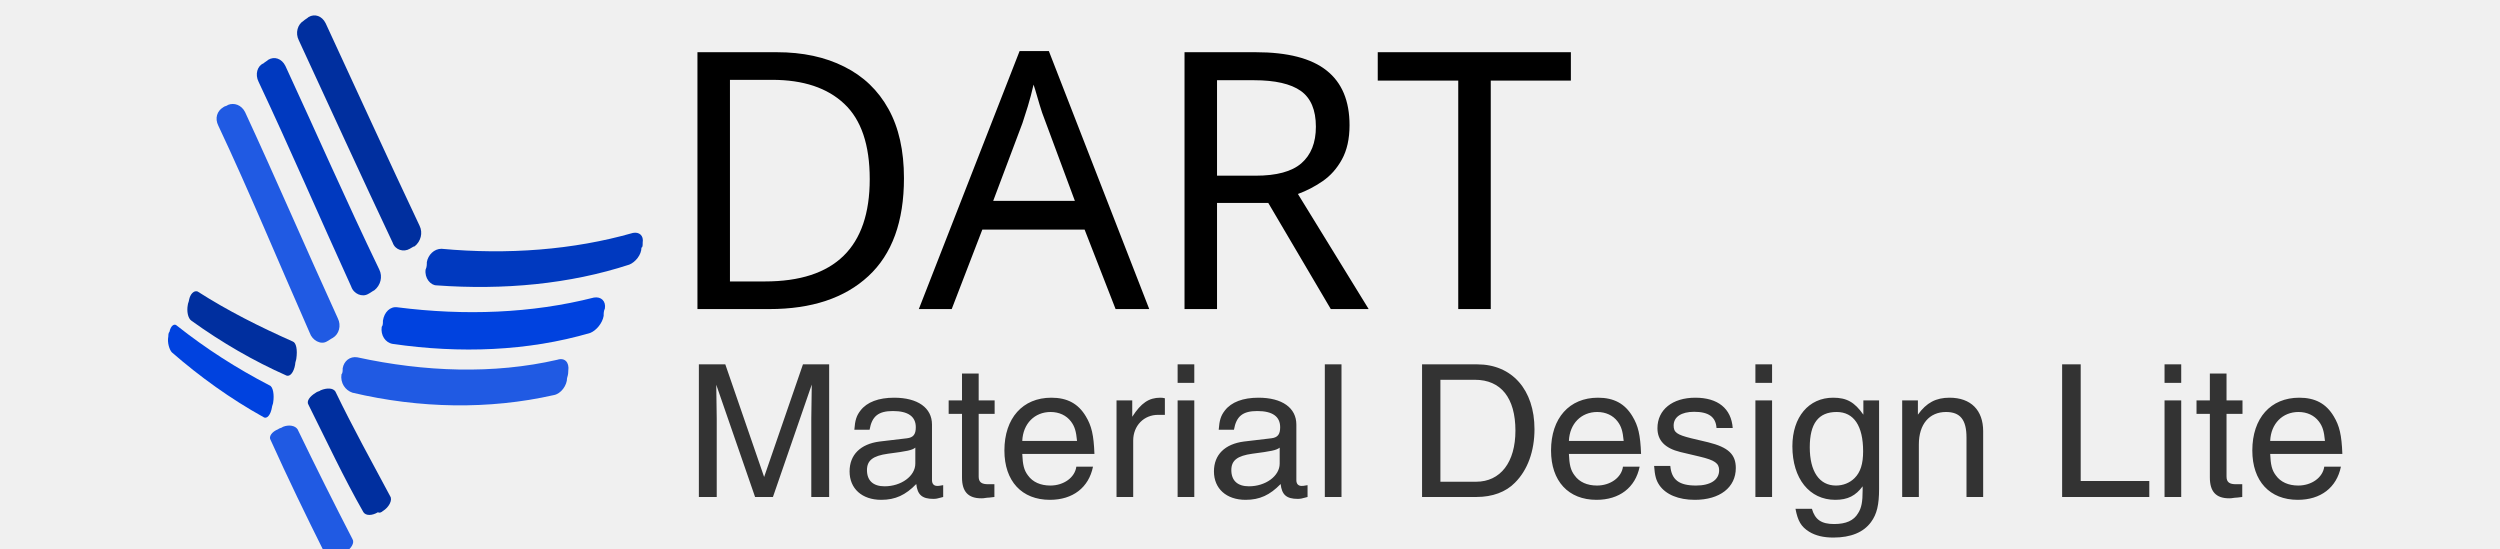
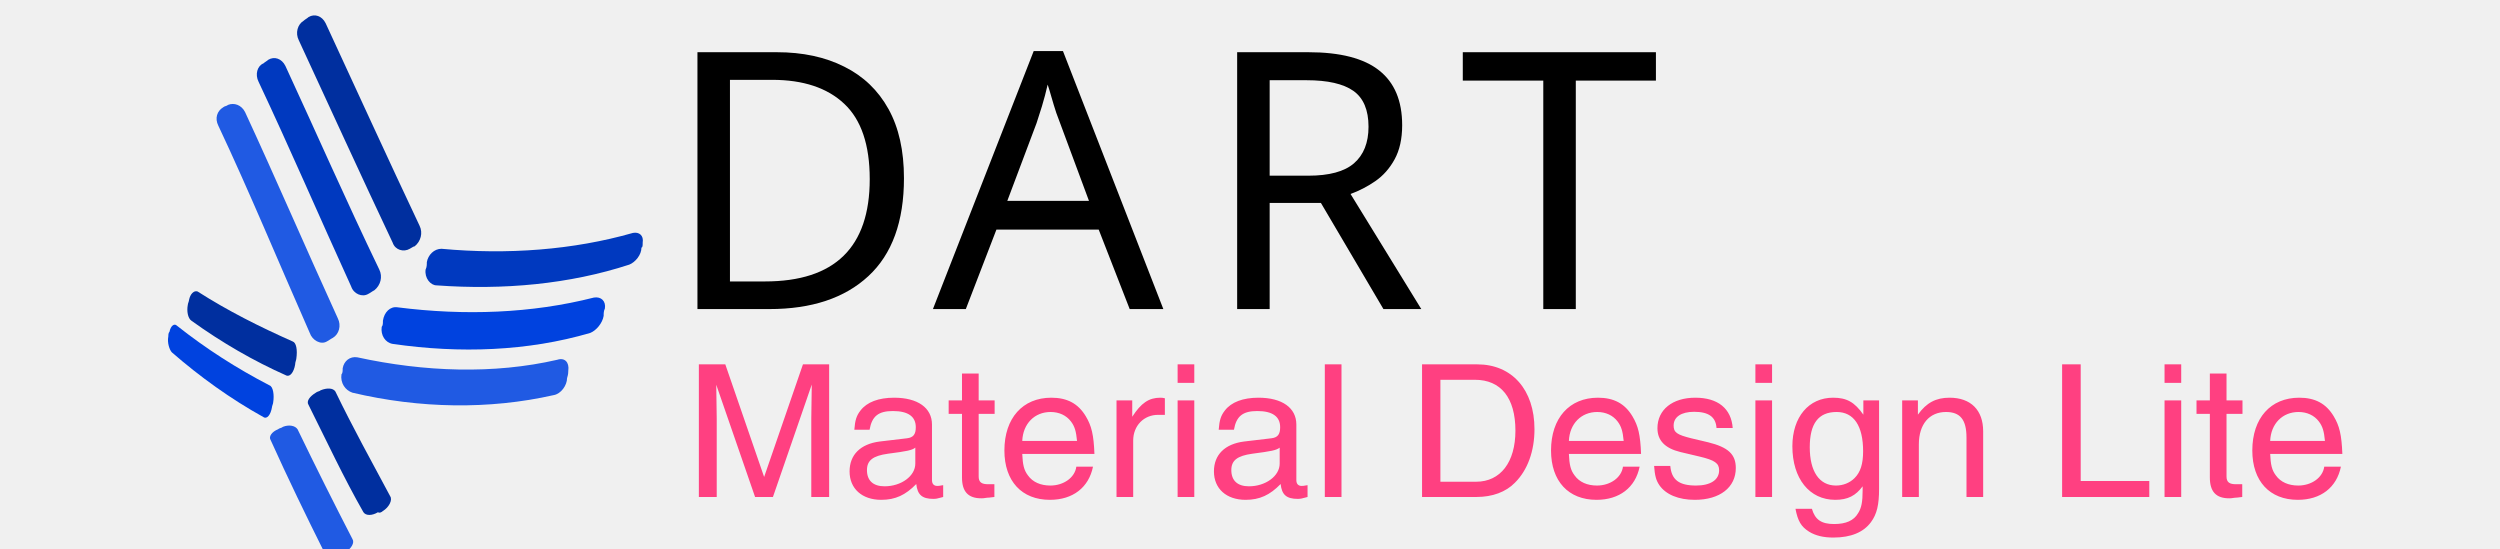
- <svg xmlns="http://www.w3.org/2000/svg" version="1.1" x="0px" y="0px" width="205px" height="45px" viewBox="0 0 205 45" style="enable-background:new 0 0 205 45;" xml:space="preserve">
+ <svg xmlns="http://www.w3.org/2000/svg" version="1.1" id="Layer_1" x="0px" y="0px" width="205px" height="45px" viewBox="0 0 205 45" style="enable-background:new 0 0 205 45;" xml:space="preserve">
  <g id="Layer_2" style="display:none;">
    <rect x="-38.2" y="-15.2" style="display:inline;fill:#1F4AFF;" width="309.8" height="77.2" />
  </g>
-   <g id="Layer_1">
-     <text transform="matrix(1.0035 0 0 1 54.3213 25.3438)" style="font-family:'Montserrat-Bold'; font-size:29.505;">DART</text>
-     <text transform="matrix(1.0035 0 0 1 68.1738 -38.9629)" style="fill:#002F9F;stroke:#FFFFFF;stroke-width:0.25; font-family:'Montserrat-Bold'; font-size:29.505;">MDL</text>
-     <text transform="matrix(1.6187 -0.8015 0.4437 0.8962 93.2402 -75.7197)" style="fill:#0039BF;stroke:#FFFFFF;stroke-width:0.25; font-family:'Handwriting-Dakota'; font-size:27.494; letter-spacing:-0.6;">/</text>
+   <text transform="matrix(1.0035 0 0 1 54.3213 25.3438)" style="enable-background:new    ;">
+     <tspan x="0" y="0" style="font-family:'Montserrat-Bold'; font-size:29.505;">D</tspan>
+     <tspan x="22.1" y="0" style="font-family:'Montserrat-Bold'; font-size:29.505;">A</tspan>
+     <tspan x="44.1" y="0" style="font-family:'Montserrat-Bold'; font-size:29.505;">R</tspan>
+     <tspan x="65.1" y="0" style="font-family:'Montserrat-Bold'; font-size:29.505;">T</tspan>
+   </text>
+   <g>
    <g>
-       <g>
-         <path style="fill:#205AE3;" d="M26.8,28c-0.5,0.3-1.2-0.1-1.4-0.7c-2.6-5.9-5-11.7-7.5-17c-0.3-0.6-0.1-1.2,0.4-1.5     c0.1-0.1,0.3-0.1,0.4-0.2c0.5-0.2,1.1,0,1.4,0.6c2.5,5.4,5,11.2,7.6,16.9c0.3,0.6,0.1,1.3-0.4,1.6C27.1,27.8,27,27.9,26.8,28z" />
-         <path style="fill:#002F9F;" d="M24.2,29.9c-0.1,0.6-0.4,1-0.7,0.9c-2.7-1.2-5.3-2.7-7.8-4.5c-0.3-0.2-0.4-0.8-0.3-1.3     c0-0.1,0.1-0.3,0.1-0.4c0.1-0.5,0.4-0.8,0.7-0.7c2.5,1.6,5.1,2.9,7.8,4.1c0.3,0.1,0.4,0.7,0.3,1.4C24.3,29.5,24.2,29.7,24.2,29.9     z" />
-         <path style="fill:#002F9F;" d="M33.6,20.4c-0.5,0.3-1.2,0.1-1.4-0.5C29.6,14.4,27,8.7,24.5,3.3c-0.3-0.6-0.1-1.3,0.4-1.6     c0.1-0.1,0.3-0.2,0.4-0.3c0.5-0.3,1.1-0.1,1.4,0.5c2.5,5.4,5.1,11.1,7.7,16.6c0.3,0.6,0.1,1.3-0.4,1.7     C33.9,20.2,33.8,20.3,33.6,20.4z" />
-         <path style="fill:#0039BF;" d="M30.2,24.1c-0.5,0.3-1.2,0-1.4-0.6c-2.6-5.7-5.1-11.5-7.6-16.8c-0.3-0.6-0.1-1.3,0.4-1.5     C21.7,5.1,21.9,5,22,4.9c0.5-0.3,1.1-0.1,1.4,0.5c2.5,5.4,5,11.1,7.7,16.7c0.3,0.6,0.1,1.3-0.4,1.7C30.5,23.9,30.4,24,30.2,24.1z     " />
-         <path style="fill:#0042DF;" d="M22.3,33.4c-0.1,0.6-0.4,1-0.7,0.8c-2.7-1.5-5.2-3.3-7.5-5.3c-0.2-0.2-0.4-0.8-0.3-1.3     c0-0.1,0-0.3,0.1-0.4c0.1-0.5,0.4-0.7,0.6-0.5c2.4,1.9,4.9,3.5,7.6,4.9c0.3,0.1,0.4,0.8,0.3,1.4C22.4,33.1,22.3,33.3,22.3,33.4z" />
-         <path style="fill:#002F9F;" d="M31.4,41.9c0.5-0.3,0.8-0.9,0.6-1.2c-1.5-2.8-3.1-5.7-4.5-8.6c-0.2-0.3-0.7-0.3-1.2-0.1     c-0.1,0.1-0.3,0.1-0.4,0.2c-0.5,0.3-0.8,0.7-0.6,1c1.5,3,2.9,6,4.5,8.8c0.2,0.3,0.7,0.3,1.2,0C31.1,42.1,31.3,42,31.4,41.9z" />
-         <path style="fill:#205AE3;" d="M28.3,45.3c0.5-0.3,0.8-0.8,0.6-1.1c-1.5-2.9-3-5.9-4.5-9c-0.2-0.3-0.7-0.4-1.2-0.2     c-0.1,0.1-0.3,0.1-0.4,0.2c-0.5,0.2-0.8,0.6-0.6,0.9c1.4,3.1,2.9,6.2,4.4,9.2c0.2,0.3,0.7,0.4,1.2,0.1     C28,45.4,28.2,45.4,28.3,45.3z" />
-         <path style="fill:#0039BF;" d="M52.7,19.9c0.1-0.6-0.3-0.9-0.8-0.8c-4.9,1.4-10.3,1.8-15.7,1.3c-0.6,0-1.1,0.5-1.2,1.1     c0,0.2,0,0.4-0.1,0.6c-0.1,0.7,0.4,1.3,0.9,1.3c5.5,0.4,10.9-0.1,15.8-1.7c0.5-0.2,1-0.8,1-1.4C52.7,20.3,52.7,20.1,52.7,19.9z" />
-         <path style="fill:#205AE3;" d="M46.6,30.4c0.1-0.7-0.3-1.1-0.9-0.9c-5.2,1.2-10.9,1-16.4-0.2c-0.6-0.1-1.1,0.3-1.2,0.9     c0,0.2,0,0.4-0.1,0.5c-0.1,0.7,0.3,1.3,0.9,1.5c5.5,1.3,11.2,1.4,16.5,0.2c0.6-0.1,1.1-0.8,1.1-1.4     C46.6,30.7,46.6,30.5,46.6,30.4z" />
-         <path style="fill:#0042DF;" d="M49.6,25.3c0.1-0.6-0.3-1-0.9-0.9c-5.1,1.3-10.6,1.5-16.1,0.8c-0.6-0.1-1.1,0.4-1.2,1.1     c0,0.2,0,0.4-0.1,0.5c-0.1,0.7,0.3,1.3,0.9,1.4c5.5,0.8,11.1,0.6,16.2-0.9c0.5-0.2,1-0.8,1.1-1.4C49.5,25.7,49.5,25.5,49.6,25.3z     " />
-       </g>
+       <path style="fill:#205AE3;" d="M26.8,28c-0.5,0.3-1.2-0.1-1.4-0.7c-2.6-5.9-5-11.7-7.5-17c-0.3-0.6-0.1-1.2,0.4-1.5    c0.1-0.1,0.3-0.1,0.4-0.2c0.5-0.2,1.1,0,1.4,0.6c2.5,5.4,5,11.2,7.6,16.9c0.3,0.6,0.1,1.3-0.4,1.6C27.1,27.8,27,27.9,26.8,28z" />
+       <path style="fill:#002F9F;" d="M24.2,29.9c-0.1,0.6-0.4,1-0.7,0.9c-2.7-1.2-5.3-2.7-7.8-4.5c-0.3-0.2-0.4-0.8-0.3-1.3    c0-0.1,0.1-0.3,0.1-0.4c0.1-0.5,0.4-0.8,0.7-0.7c2.5,1.6,5.1,2.9,7.8,4.1c0.3,0.1,0.4,0.7,0.3,1.4C24.3,29.5,24.2,29.7,24.2,29.9z    " />
+       <path style="fill:#002F9F;" d="M33.6,20.4c-0.5,0.3-1.2,0.1-1.4-0.5C29.6,14.4,27,8.7,24.5,3.3c-0.3-0.6-0.1-1.3,0.4-1.6    c0.1-0.1,0.3-0.2,0.4-0.3c0.5-0.3,1.1-0.1,1.4,0.5c2.5,5.4,5.1,11.1,7.7,16.6c0.3,0.6,0.1,1.3-0.4,1.7    C33.9,20.2,33.8,20.3,33.6,20.4z" />
+       <path style="fill:#0039BF;" d="M30.2,24.1c-0.5,0.3-1.2,0-1.4-0.6c-2.6-5.7-5.1-11.5-7.6-16.8c-0.3-0.6-0.1-1.3,0.4-1.5    C21.7,5.1,21.9,5,22,4.9c0.5-0.3,1.1-0.1,1.4,0.5c2.5,5.4,5,11.1,7.7,16.7c0.3,0.6,0.1,1.3-0.4,1.7C30.5,23.9,30.4,24,30.2,24.1z" />
+       <path style="fill:#0042DF;" d="M22.3,33.4c-0.1,0.6-0.4,1-0.7,0.8c-2.7-1.5-5.2-3.3-7.5-5.3c-0.2-0.2-0.4-0.8-0.3-1.3    c0-0.1,0-0.3,0.1-0.4c0.1-0.5,0.4-0.7,0.6-0.5c2.4,1.9,4.9,3.5,7.6,4.9c0.3,0.1,0.4,0.8,0.3,1.4C22.4,33.1,22.3,33.3,22.3,33.4z" />
+       <path style="fill:#002F9F;" d="M31.4,41.9c0.5-0.3,0.8-0.9,0.6-1.2c-1.5-2.8-3.1-5.7-4.5-8.6c-0.2-0.3-0.7-0.3-1.2-0.1    c-0.1,0.1-0.3,0.1-0.4,0.2c-0.5,0.3-0.8,0.7-0.6,1c1.5,3,2.9,6,4.5,8.8c0.2,0.3,0.7,0.3,1.2,0C31.1,42.1,31.3,42,31.4,41.9z" />
+       <path style="fill:#205AE3;" d="M28.3,45.3c0.5-0.3,0.8-0.8,0.6-1.1c-1.5-2.9-3-5.9-4.5-9c-0.2-0.3-0.7-0.4-1.2-0.2    c-0.1,0.1-0.3,0.1-0.4,0.2c-0.5,0.2-0.8,0.6-0.6,0.9c1.4,3.1,2.9,6.2,4.4,9.2c0.2,0.3,0.7,0.4,1.2,0.1    C28,45.4,28.2,45.4,28.3,45.3z" />
+       <path style="fill:#0039BF;" d="M52.7,19.9c0.1-0.6-0.3-0.9-0.8-0.8c-4.9,1.4-10.3,1.8-15.7,1.3c-0.6,0-1.1,0.5-1.2,1.1    c0,0.2,0,0.4-0.1,0.6c-0.1,0.7,0.4,1.3,0.9,1.3c5.5,0.4,10.9-0.1,15.8-1.7c0.5-0.2,1-0.8,1-1.4C52.7,20.3,52.7,20.1,52.7,19.9z" />
+       <path style="fill:#205AE3;" d="M46.6,30.4c0.1-0.7-0.3-1.1-0.9-0.9c-5.2,1.2-10.9,1-16.4-0.2c-0.6-0.1-1.1,0.3-1.2,0.9    c0,0.2,0,0.4-0.1,0.5c-0.1,0.7,0.3,1.3,0.9,1.5c5.5,1.3,11.2,1.4,16.5,0.2c0.6-0.1,1.1-0.8,1.1-1.4C46.6,30.7,46.6,30.5,46.6,30.4    z" />
+       <path style="fill:#0042DF;" d="M49.6,25.3c0.1-0.6-0.3-1-0.9-0.9c-5.1,1.3-10.6,1.5-16.1,0.8c-0.6-0.1-1.1,0.4-1.2,1.1    c0,0.2,0,0.4-0.1,0.5c-0.1,0.7,0.3,1.3,0.9,1.4c5.5,0.8,11.1,0.6,16.2-0.9c0.5-0.2,1-0.8,1.1-1.4C49.5,25.7,49.5,25.5,49.6,25.3z" />
    </g>
-     <g>
-       <g>
-         <path style="fill:#205AE3;stroke:#FFFFFF;stroke-width:0.5;" d="M39.6-35.4c-0.4,0.5-1,0.5-1.4,0c-3.6-4.8-7-9.2-9.8-11.5c-0.3-0.2-0.3-0.8,0-1.4c0.1-0.1,0.2-0.3,0.2-0.4     c0.3-0.5,0.8-0.8,1.1-0.5c3,2.4,6.5,6.8,10.1,11.6c0.4,0.5,0.4,1.4,0,1.9C39.8-35.6,39.7-35.5,39.6-35.4z" />
-         <path style="fill:#002F9F;stroke:#FFFFFF;stroke-width:0.5;" d="M37.9-32.1c0.1,0.7-0.1,1.3-0.4,1.3c-2.5,0.1-4.9,0-7-0.5c-0.2,0-0.5-0.6-0.5-1.2c0-0.2,0-0.3,0-0.5     c-0.1-0.6,0.1-1,0.3-1c2.1,0.2,4.5,0.2,7,0c0.3,0,0.5,0.5,0.6,1.3C37.9-32.5,37.9-32.3,37.9-32.1z" />
-         <path style="fill:#002F9F;stroke:#FFFFFF;stroke-width:0.5;" d="M43.6-46c-0.4,0.5-1,0.6-1.4,0.1c-3.7-4.7-7.3-8.9-10.5-11.1c-0.3-0.2-0.4-0.9,0-1.6     c0.1-0.2,0.2-0.4,0.3-0.5c0.3-0.7,0.9-1,1.2-0.8c3.3,2.4,7,6.8,10.7,11.5c0.4,0.5,0.4,1.4,0,1.9C43.9-46.3,43.8-46.2,43.6-46z" />
-         <path style="fill:#0039BF;stroke:#FFFFFF;stroke-width:0.5;" d="M41.5-40.9c-0.4,0.5-1,0.6-1.4,0C36.5-45.6,33-49.8,30-51.9c-0.3-0.2-0.3-0.9,0-1.5     c0.1-0.2,0.2-0.3,0.3-0.5c0.3-0.6,0.8-0.9,1.2-0.7c3.2,2.3,6.7,6.6,10.4,11.3c0.4,0.5,0.4,1.4,0,1.9     C41.7-41.2,41.6-41.1,41.5-40.9z" />
-         <path style="fill:#0042DF;stroke:#FFFFFF;stroke-width:0.5;" d="M37.3-27.2c0.1,0.7-0.1,1.3-0.4,1.3c-2.5-0.1-4.8-0.6-6.9-1.4c-0.2-0.1-0.5-0.7-0.5-1.2     c0-0.2,0-0.3,0-0.5c-0.1-0.6,0.1-1,0.3-0.9c2.1,0.6,4.4,0.9,6.9,0.9c0.3,0,0.5,0.6,0.6,1.3C37.2-27.6,37.2-27.4,37.3-27.2z" />
-         <path style="fill:#002F9F;stroke:#FFFFFF;stroke-width:0.5;" d="M46.8-22.9c0.4-0.6,0.5-1.3,0.3-1.5c-2-2.2-4-4.5-5.9-6.9c-0.2-0.3-0.7,0-1,0.5c-0.1,0.1-0.2,0.3-0.3,0.4     c-0.3,0.5-0.5,1.2-0.3,1.4c1.9,2.5,3.9,4.9,5.9,7.2c0.2,0.2,0.7,0,1-0.6C46.7-22.5,46.7-22.7,46.8-22.9z" />
-         <path style="fill:#205AE3;stroke:#FFFFFF;stroke-width:0.5;" d="M45.1-17.8c0.4-0.6,0.5-1.2,0.3-1.5c-2-2.3-4-4.7-5.9-7.2c-0.2-0.3-0.7-0.1-1,0.4     c-0.1,0.1-0.2,0.3-0.3,0.4c-0.3,0.5-0.5,1.1-0.3,1.4c1.9,2.6,3.9,5.2,5.9,7.6c0.2,0.3,0.7,0,1-0.6C44.9-17.5,45-17.6,45.1-17.8z" />
-         <path style="fill:#0039BF;stroke:#FFFFFF;stroke-width:0.5;" d="M60.8-46.9c-0.1-0.6-0.5-1.1-0.9-1.2c-4-0.6-8.9,0.1-14,1.2c-0.5,0.1-0.9,0.8-0.8,1.6     c0,0.2,0.1,0.4,0.1,0.6c0.1,0.7,0.6,1.2,1.1,1.1c5-1.2,9.9-2.1,13.9-1.9c0.4,0,0.7-0.4,0.6-1C60.8-46.6,60.8-46.7,60.8-46.9z" />
-         <path style="fill:#205AE3;stroke:#FFFFFF;stroke-width:0.5;" d="M57.5-38.1c-0.1-0.6-0.5-1-1-0.9c-4.4,1.2-9.6,2.7-14.6,3.9c-0.5,0.1-0.9,0.8-0.8,1.5     c0,0.2,0.1,0.4,0.1,0.6c0.1,0.7,0.6,1.2,1.1,1.1c5-1.1,10.1-2.8,14.5-4.3c0.5-0.2,0.8-0.8,0.7-1.4C57.6-37.8,57.6-37.9,57.5-38.1     z" />
-         <path style="fill:#0042DF;stroke:#FFFFFF;stroke-width:0.5;" d="M59.1-42.6c-0.1-0.6-0.5-1-1-1c-4.3,0.5-9.3,1.7-14.3,2.9c-0.5,0.1-0.9,0.8-0.8,1.6     c0,0.2,0.1,0.4,0.1,0.6c0.1,0.7,0.6,1.2,1.1,1.1c5-1.2,10-2.7,14.2-3.5c0.5-0.1,0.7-0.6,0.7-1.2C59.2-42.3,59.2-42.4,59.1-42.6z" />
-       </g>
-     </g>
-     <text transform="matrix(1.25 0 0 1 56.1743 40.752)" style="fill:#333333; font-family:'ArialNarrow'; font-size:15.137;">Material Design Lite</text>
  </g>
+   <text transform="matrix(1.25 0 0 1 56.1738 40.752)" style="fill:#FF4081; font-family:'ArialNarrow'; font-size:15.137;">Material Design Lite</text>
</svg>
